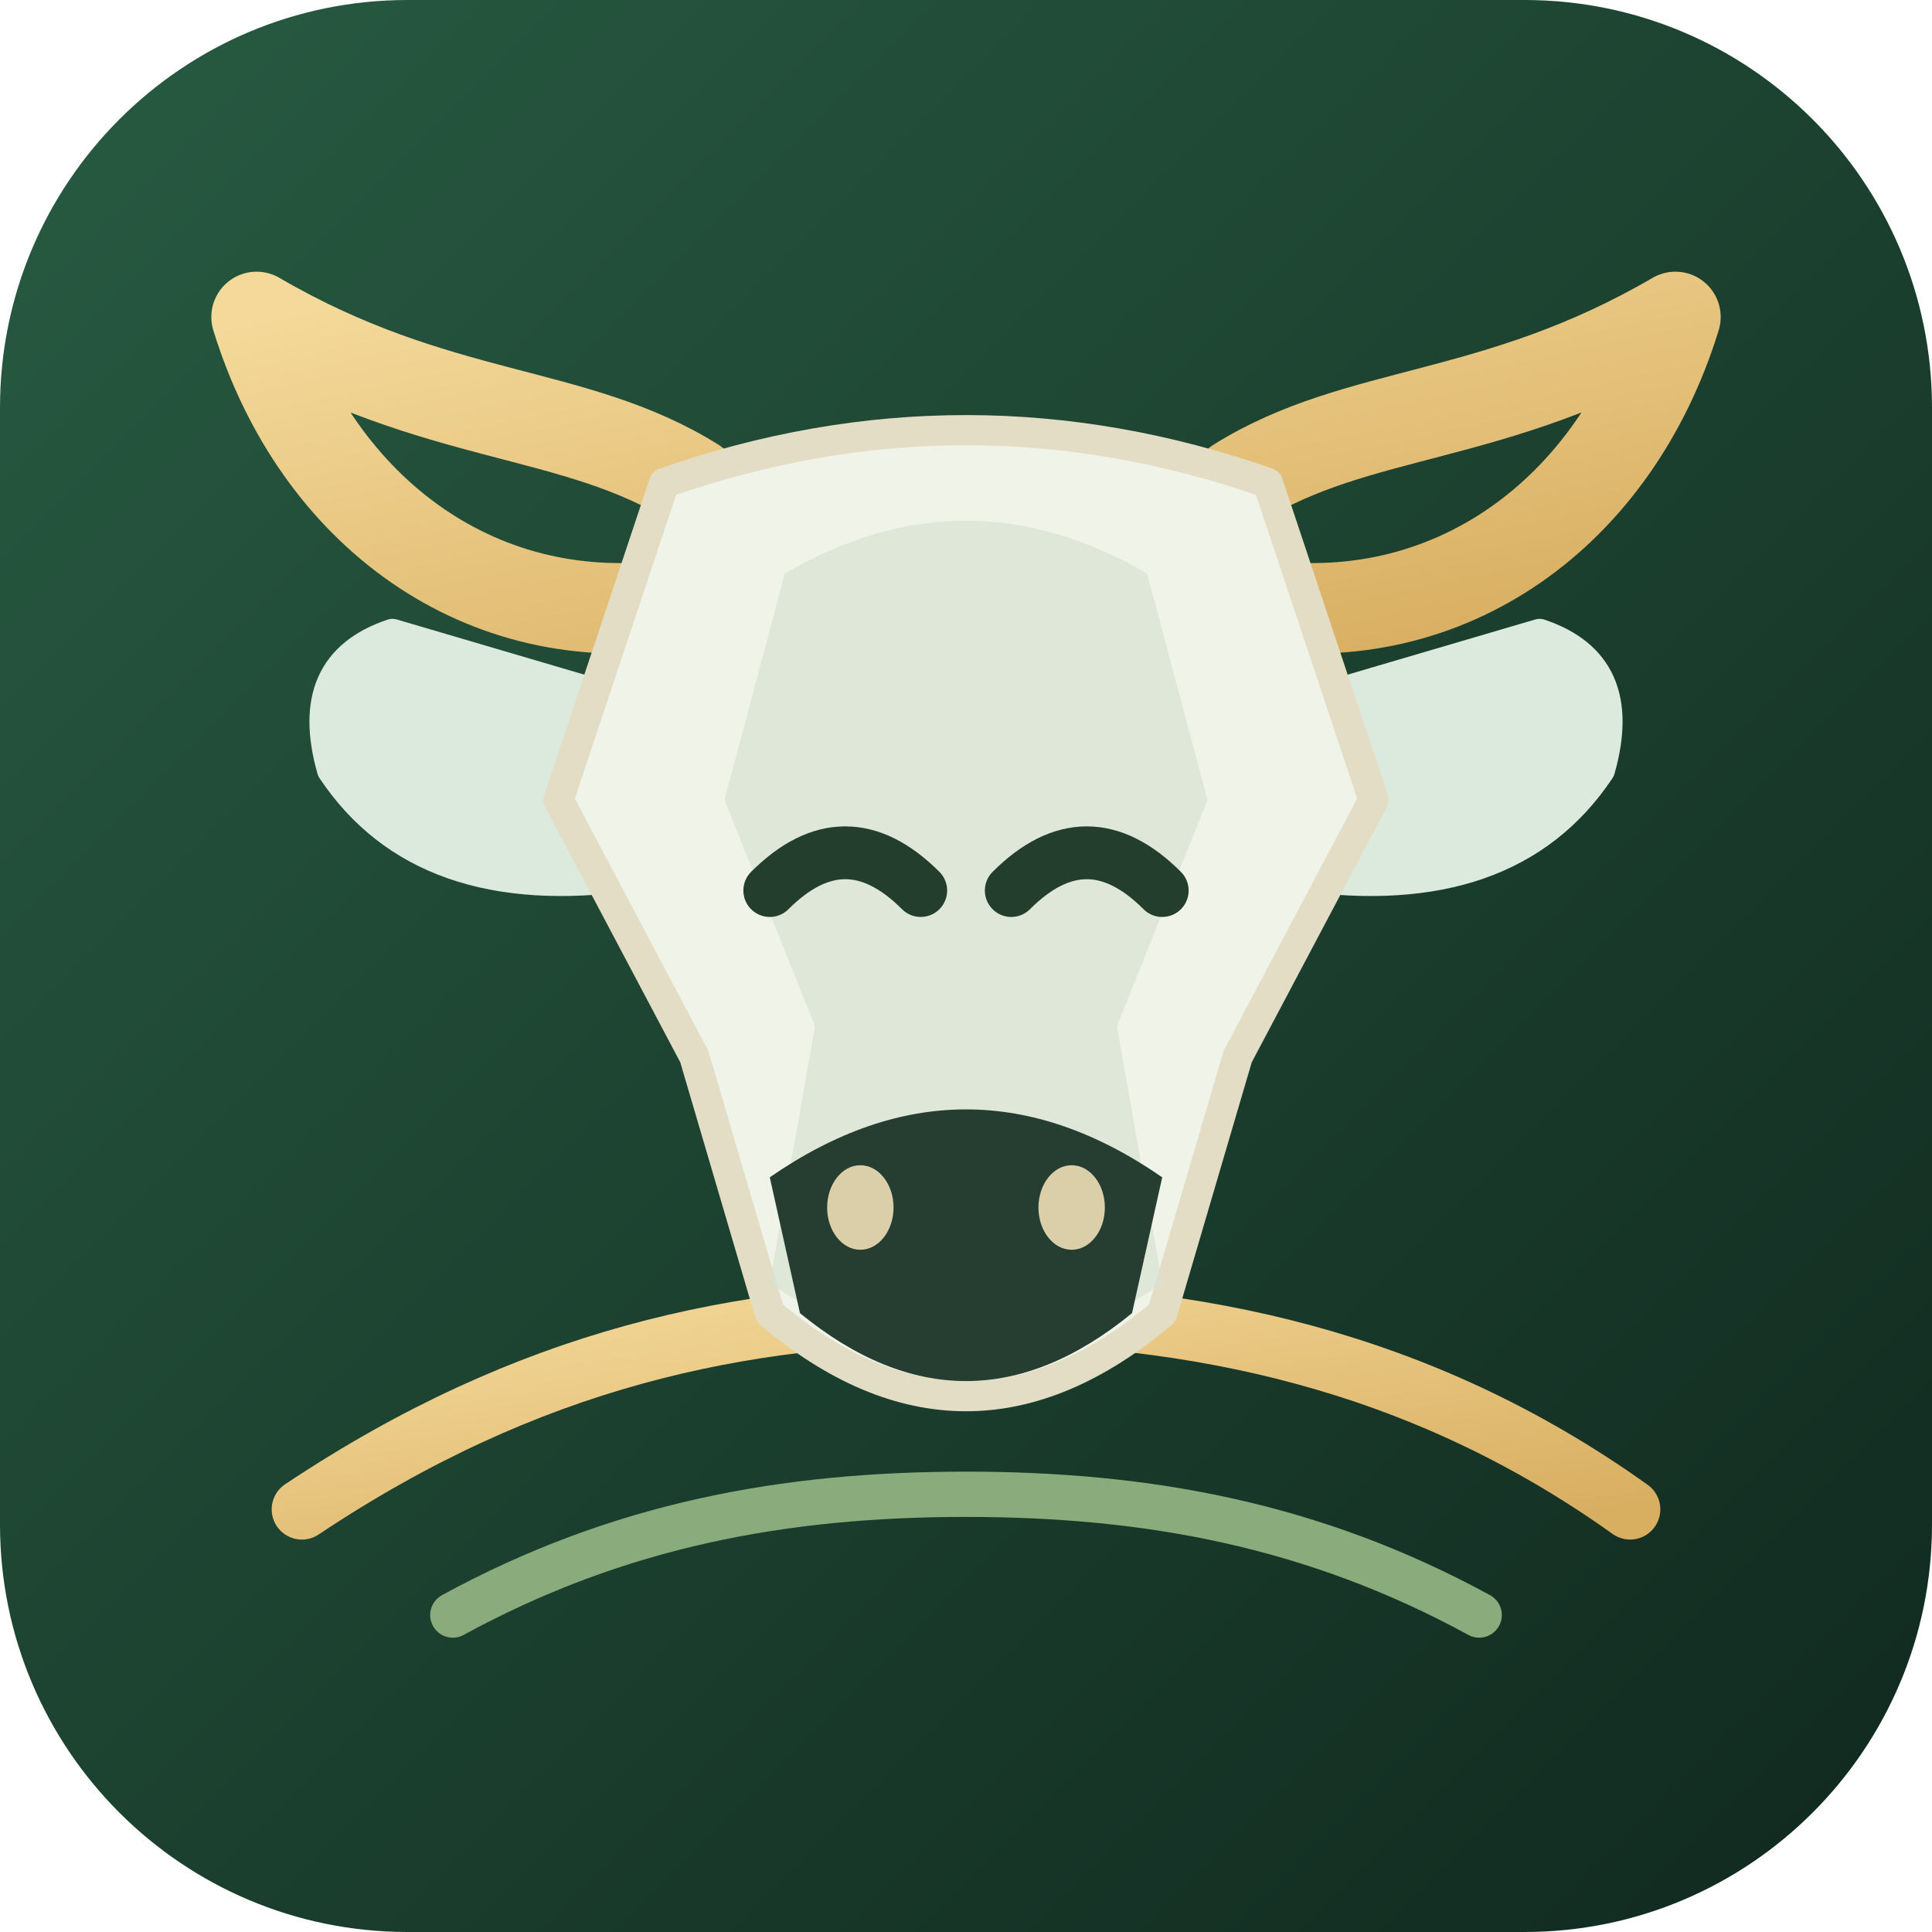
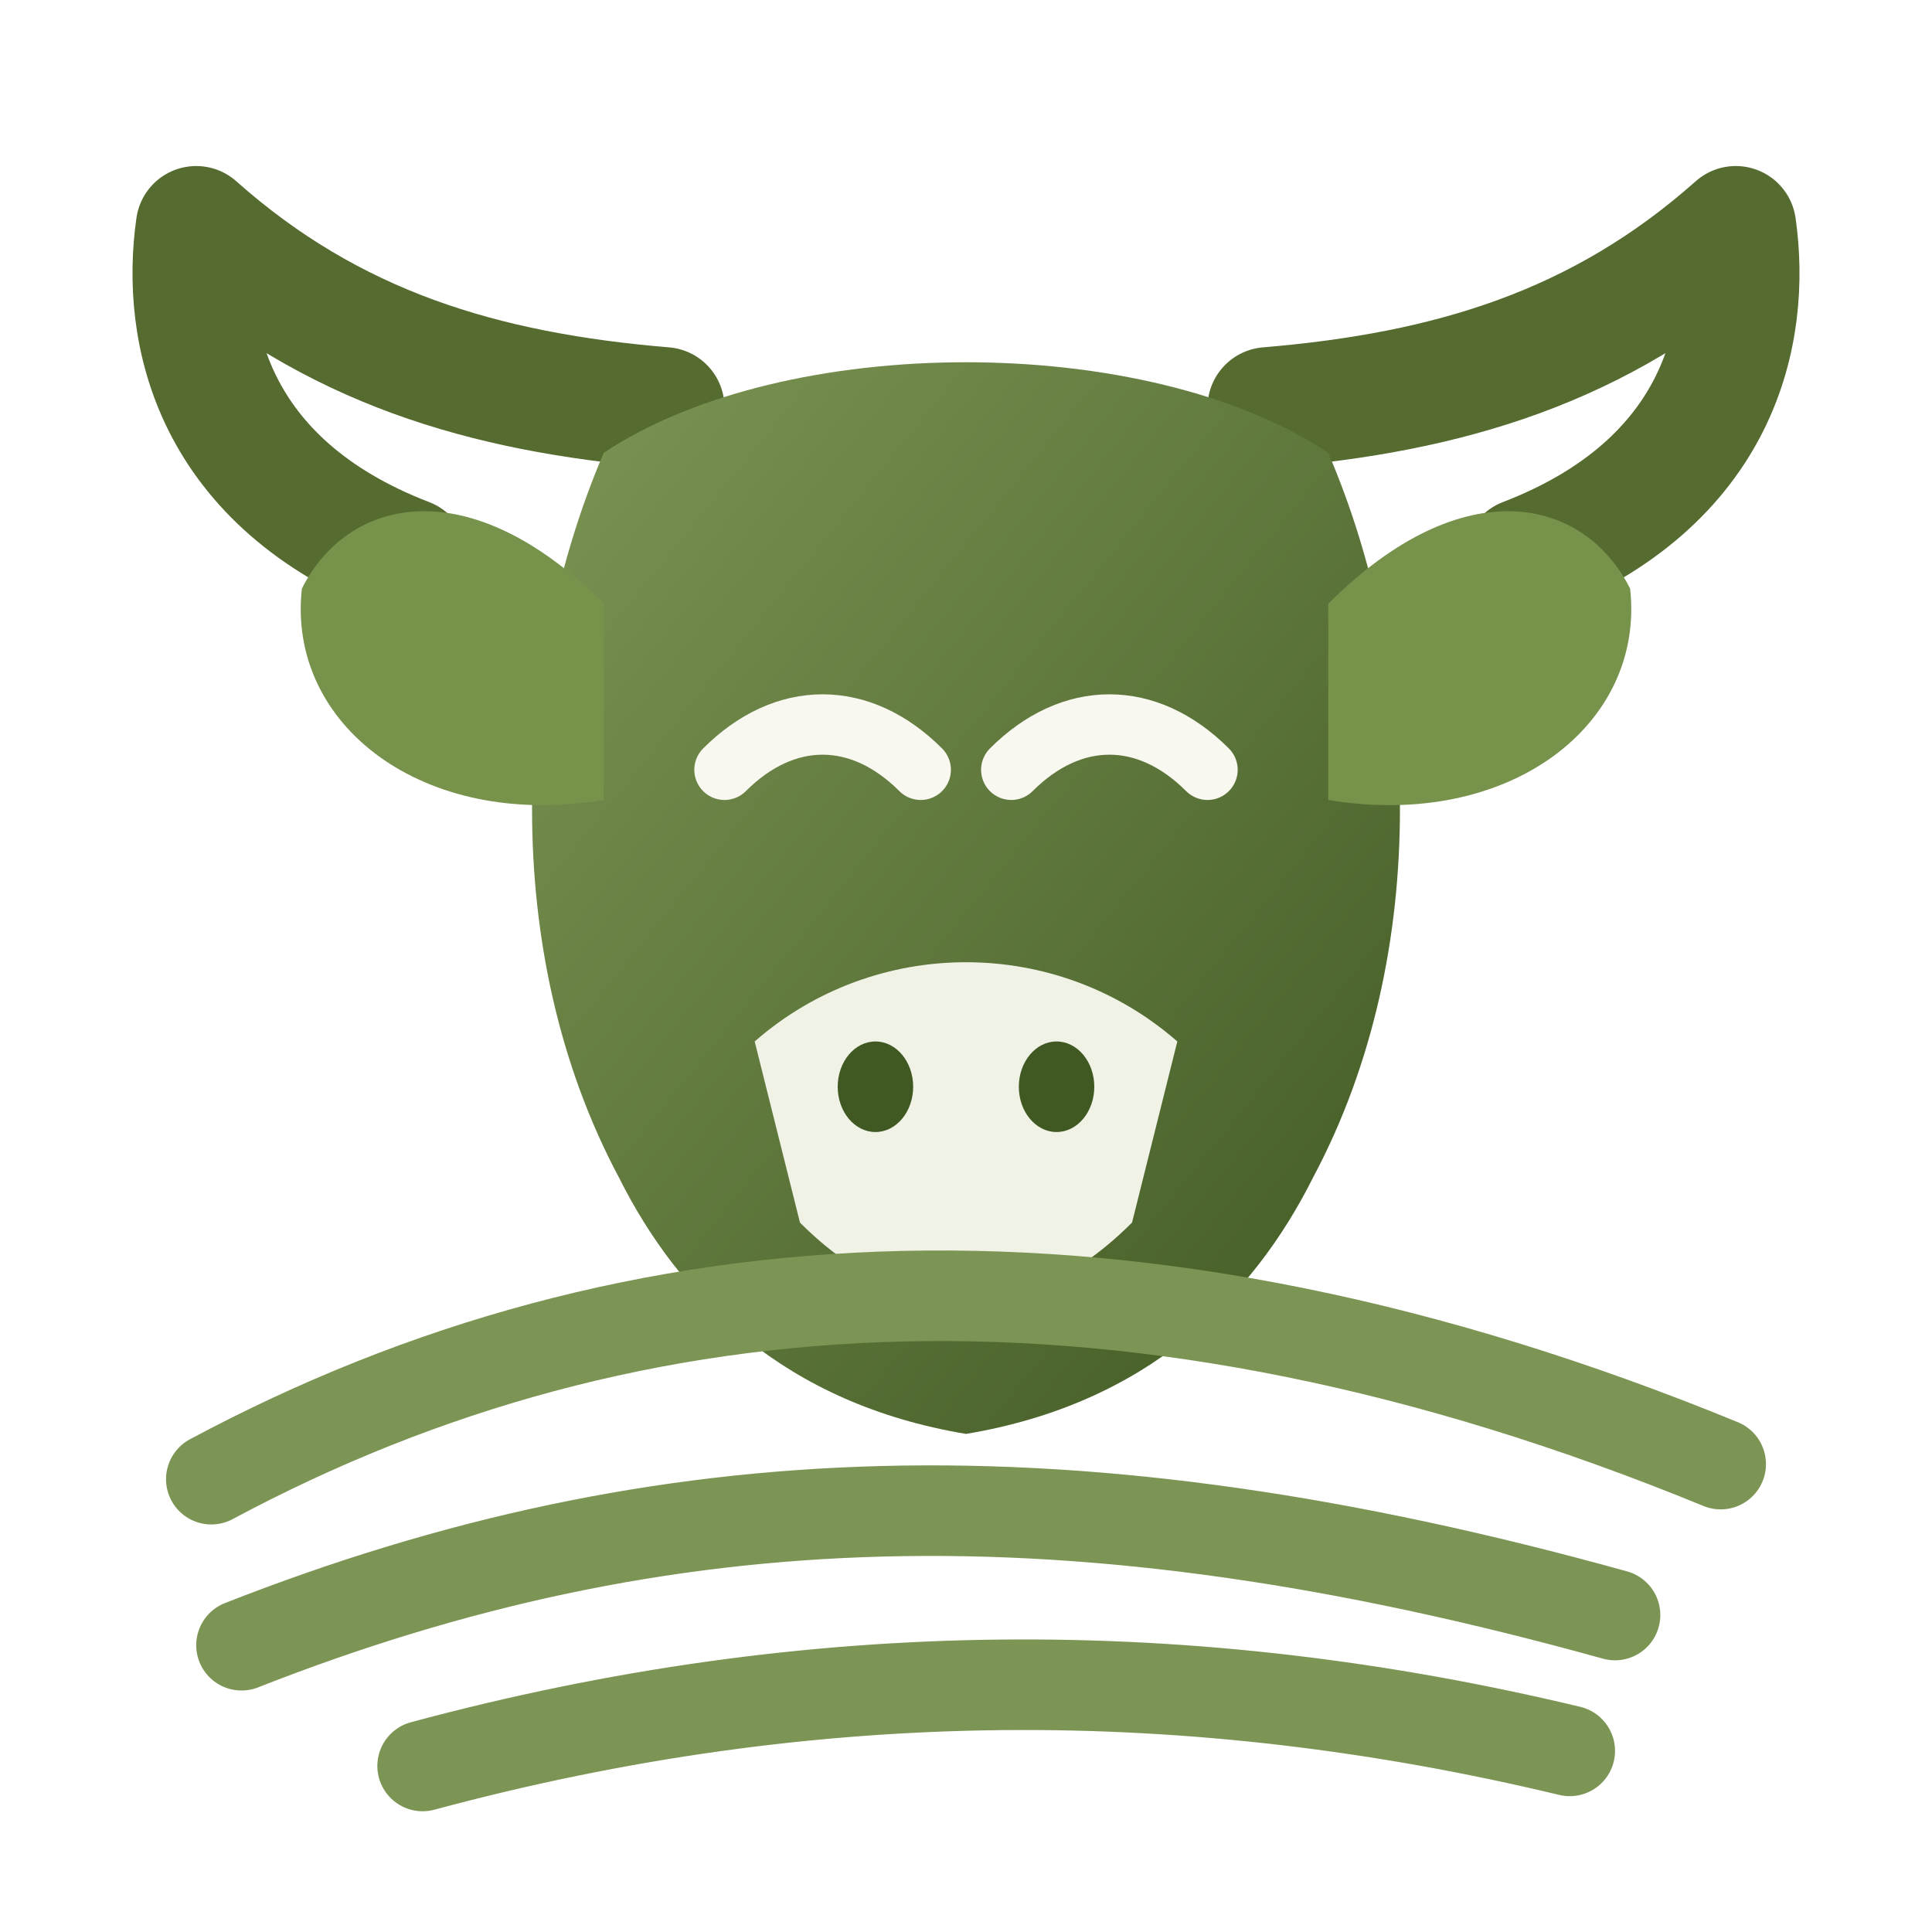
- <svg xmlns="http://www.w3.org/2000/svg" width="512" height="512" viewBox="0 0 128 128" role="img" aria-label="Livestock Manager logo — cattle head and pasture">
+ <svg xmlns="http://www.w3.org/2000/svg" viewBox="0 0 128 128" width="512" height="512" role="img" aria-label="Livestock Manager cow and fields mark">
  <defs>
-     <linearGradient id="forest" x1="0" x2="1" y1="0" y2="1">
-       <stop stop-color="#285b42" />
-       <stop offset="1" stop-color="#10281e" />
-     </linearGradient>
-     <linearGradient id="gold" x1="0" x2="1" y1="0" y2="1">
-       <stop stop-color="#f4d99a" />
-       <stop offset="1" stop-color="#d8ae61" />
+     <linearGradient id="leaf" x1="0" x2="1" y1="0" y2="1">
+       <stop stop-color="#7d9554" />
+       <stop offset="1" stop-color="#405923" />
    </linearGradient>
  </defs>
-   <rect width="128" height="128" rx="27" fill="url(#forest)" />
-   <path d="M20 100c15-10 29-13 44-13s30 3 44 13" fill="none" stroke="url(#gold)" stroke-width="4" stroke-linecap="round" />
-   <path d="M30 107c11-6 22-8 34-8s23 2 34 8" fill="none" stroke="#8aab7b" stroke-width="3" stroke-linecap="round" />
-   <path d="M45 40c-13 2-24-6-28-19 12 7 21 6 29 11M83 40c13 2 24-6 28-19-12 7-21 6-29 11" fill="none" stroke="url(#gold)" stroke-width="6" stroke-linecap="round" stroke-linejoin="round" />
-   <path d="M43 47 26 42q-6 2-4 9 6 9 20 7 M85 47l17-5q6 2 4 9-6 9-20 7" fill="#dceadd" stroke="#dceadd" stroke-width="2" stroke-linejoin="round" />
-   <path d="M44 32q20-7 40 0l7 21-9 17-5 17Q64 98 51 87l-5-17-9-17z" fill="#f0f3e8" stroke="#e3ddc5" stroke-width="2" stroke-linejoin="round" />
-   <path d="M52 38q12-7 24 0l4 15-6 15 3 17q-13 9-26 0l3-17-6-15z" fill="#d6e2d2" opacity=".7" />
-   <path d="M51 59q5-5 10 0M67 59q5-5 10 0" fill="none" stroke="#233e2d" stroke-width="3.5" stroke-linecap="round" />
-   <path d="M51 78q13-9 26 0l-2 9q-11 9-22 0z" fill="#263e31" />
-   <ellipse cx="57" cy="80" rx="2.2" ry="2.8" fill="#dbcfaa" />
-   <ellipse cx="71" cy="80" rx="2.2" ry="2.8" fill="#dbcfaa" />
+   <path d="M27 37C14 32 12 22 13 15c9 8 19 11 31 12m57 10c13-5 15-15 14-22-9 8-19 11-31 12" fill="none" stroke="#556b2f" stroke-width="8" stroke-linecap="round" stroke-linejoin="round" />
+   <path d="M40 30c12-8 36-8 48 0 6 14 7 33-1 48-4 8-11 15-23 17-12-2-19-9-23-17-8-15-7-34-1-48Z" fill="url(#leaf)" />
+   <path d="M40 40c-9-9-17-7-20-1-1 9 8 16 20 14m48-13c9-9 17-7 20-1 1 9-8 16-20 14" fill="#77924b" />
+   <path d="M48 51c4-4 9-4 13 0m6 0c4-4 9-4 13 0" fill="none" stroke="#f8f7f0" stroke-width="4" stroke-linecap="round" />
+   <path d="M50 69c8-7 20-7 28 0l-3 12c-7 7-15 7-22 0Z" fill="#f1f2e6" />
+   <ellipse cx="58" cy="72" rx="2.5" ry="3" fill="#405923" />
+   <ellipse cx="70" cy="72" rx="2.5" ry="3" fill="#405923" />
+   <path d="M14 98c28-15 61-17 100-1M16 109c28-11 55-12 91-2M28 117c26-7 51-7 76-1" fill="none" stroke="#7d9554" stroke-width="6" stroke-linecap="round" />
</svg>
